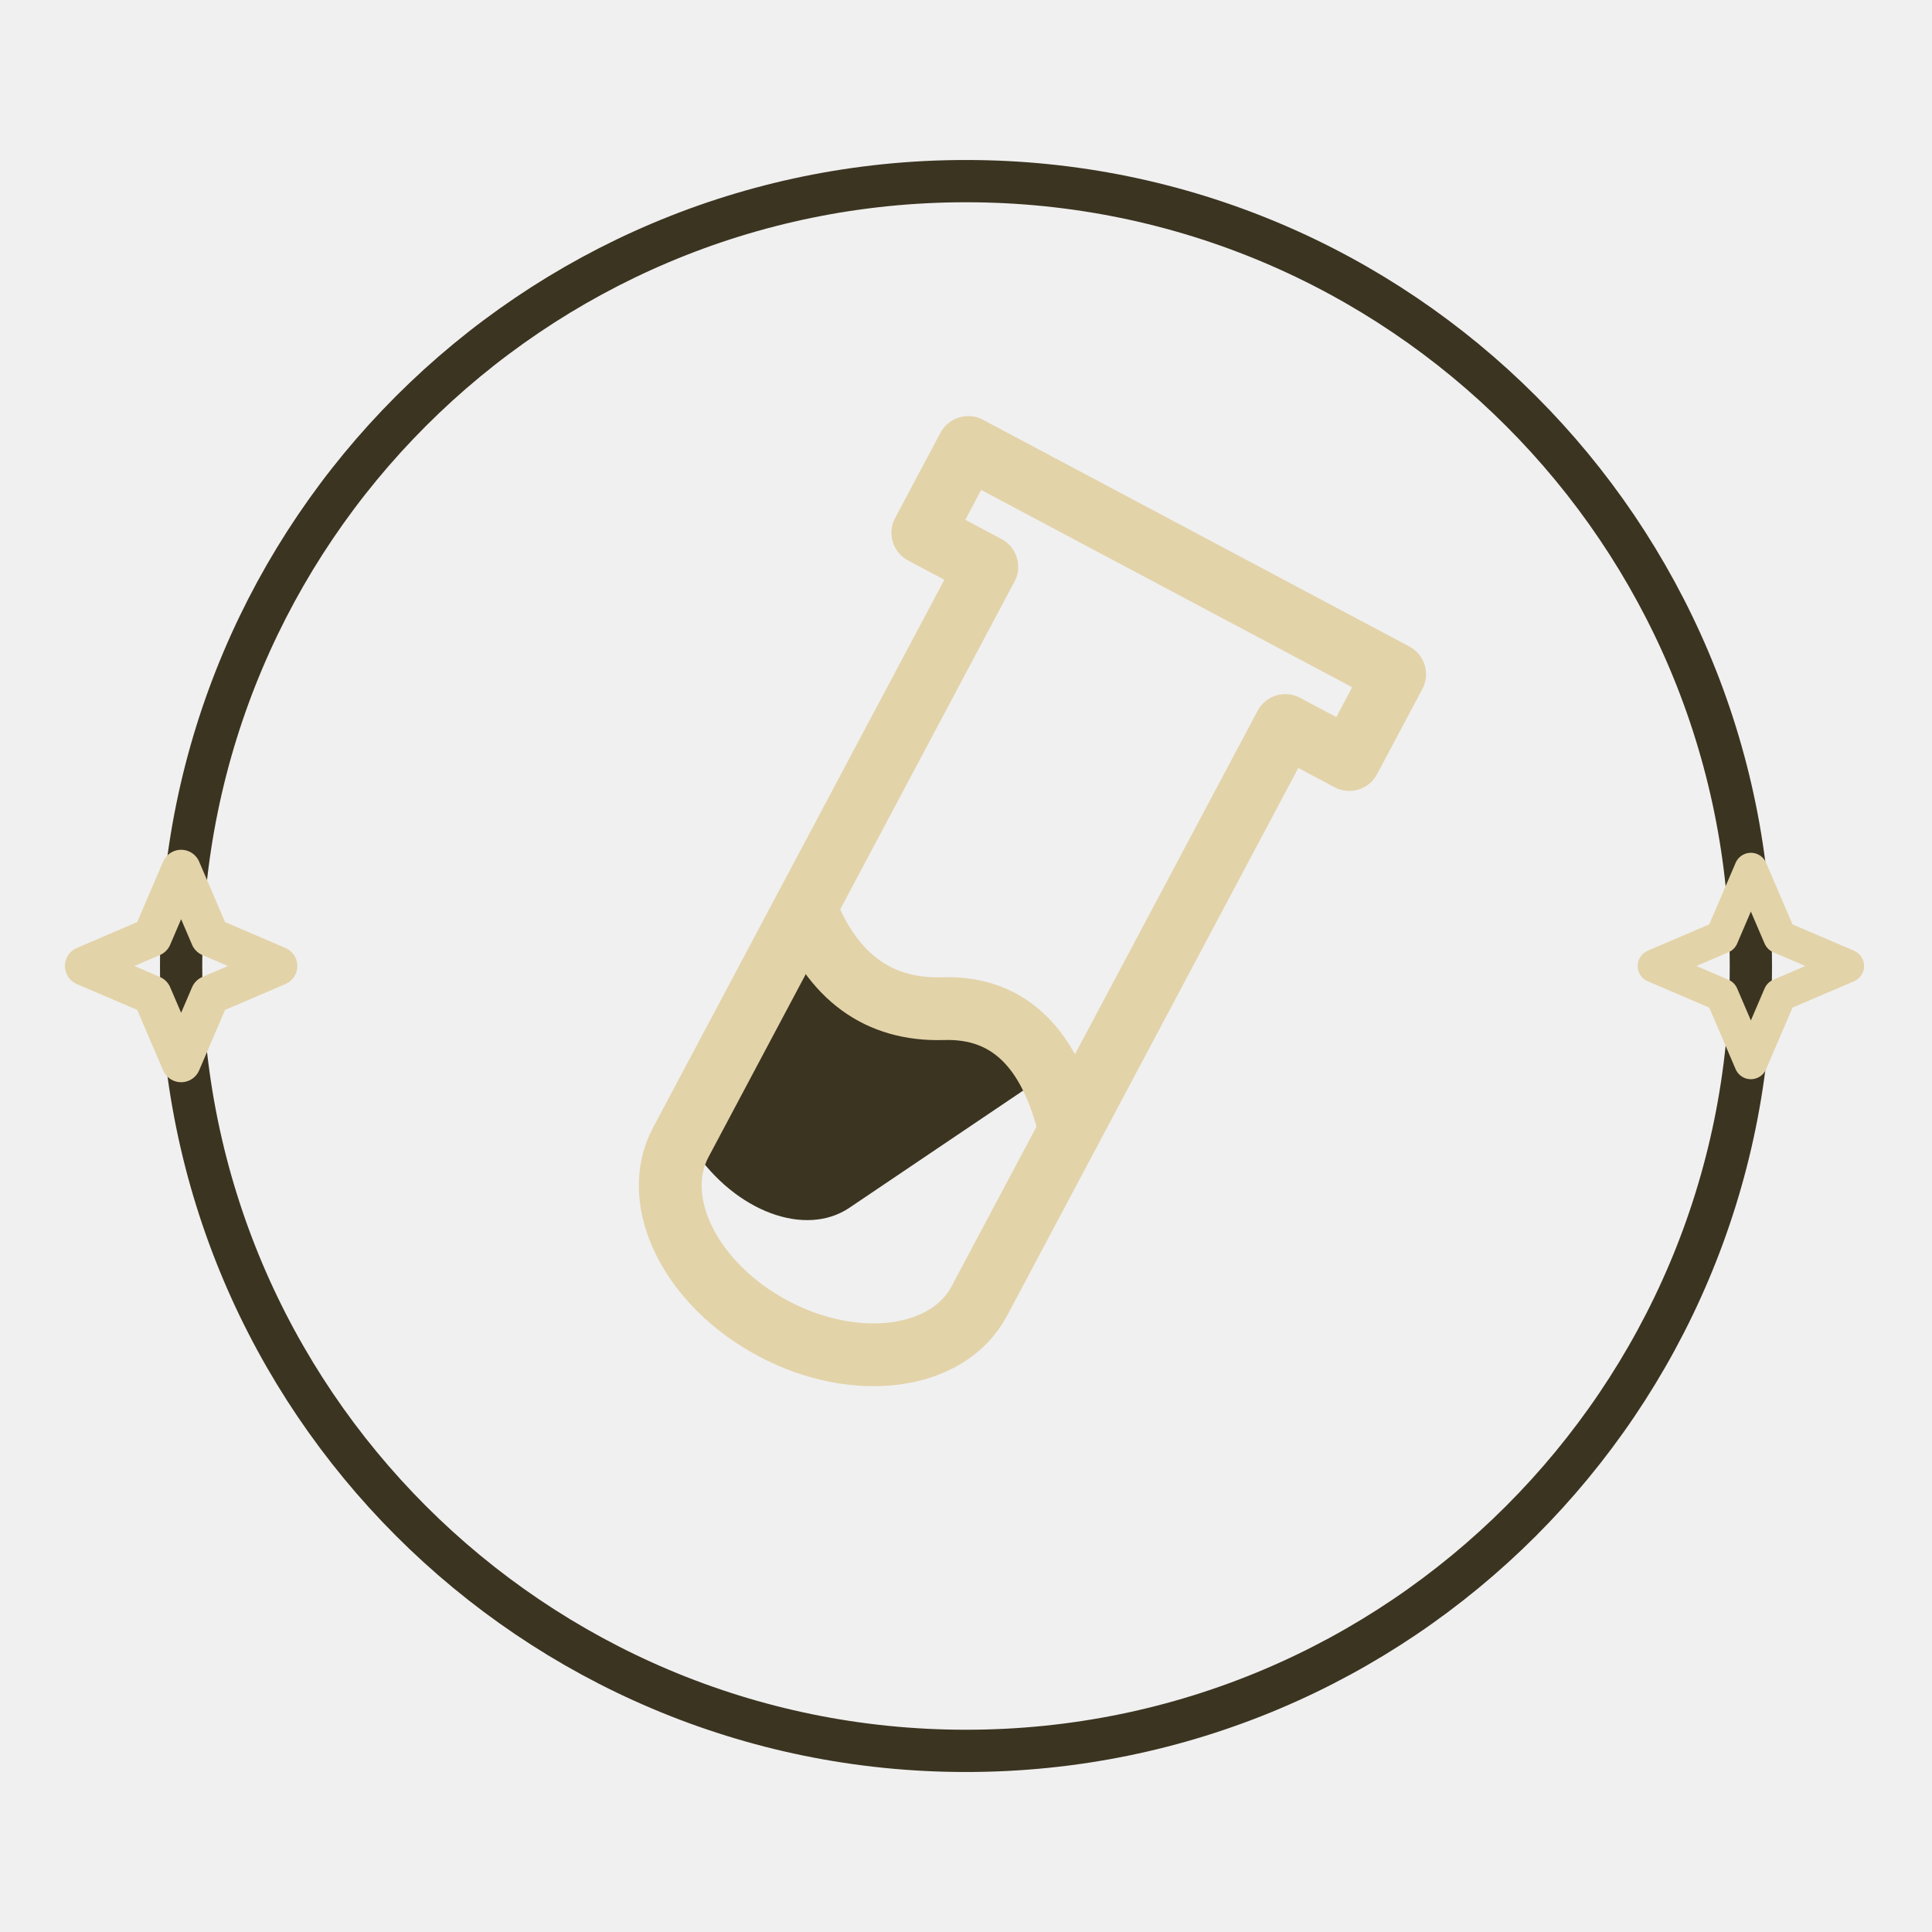
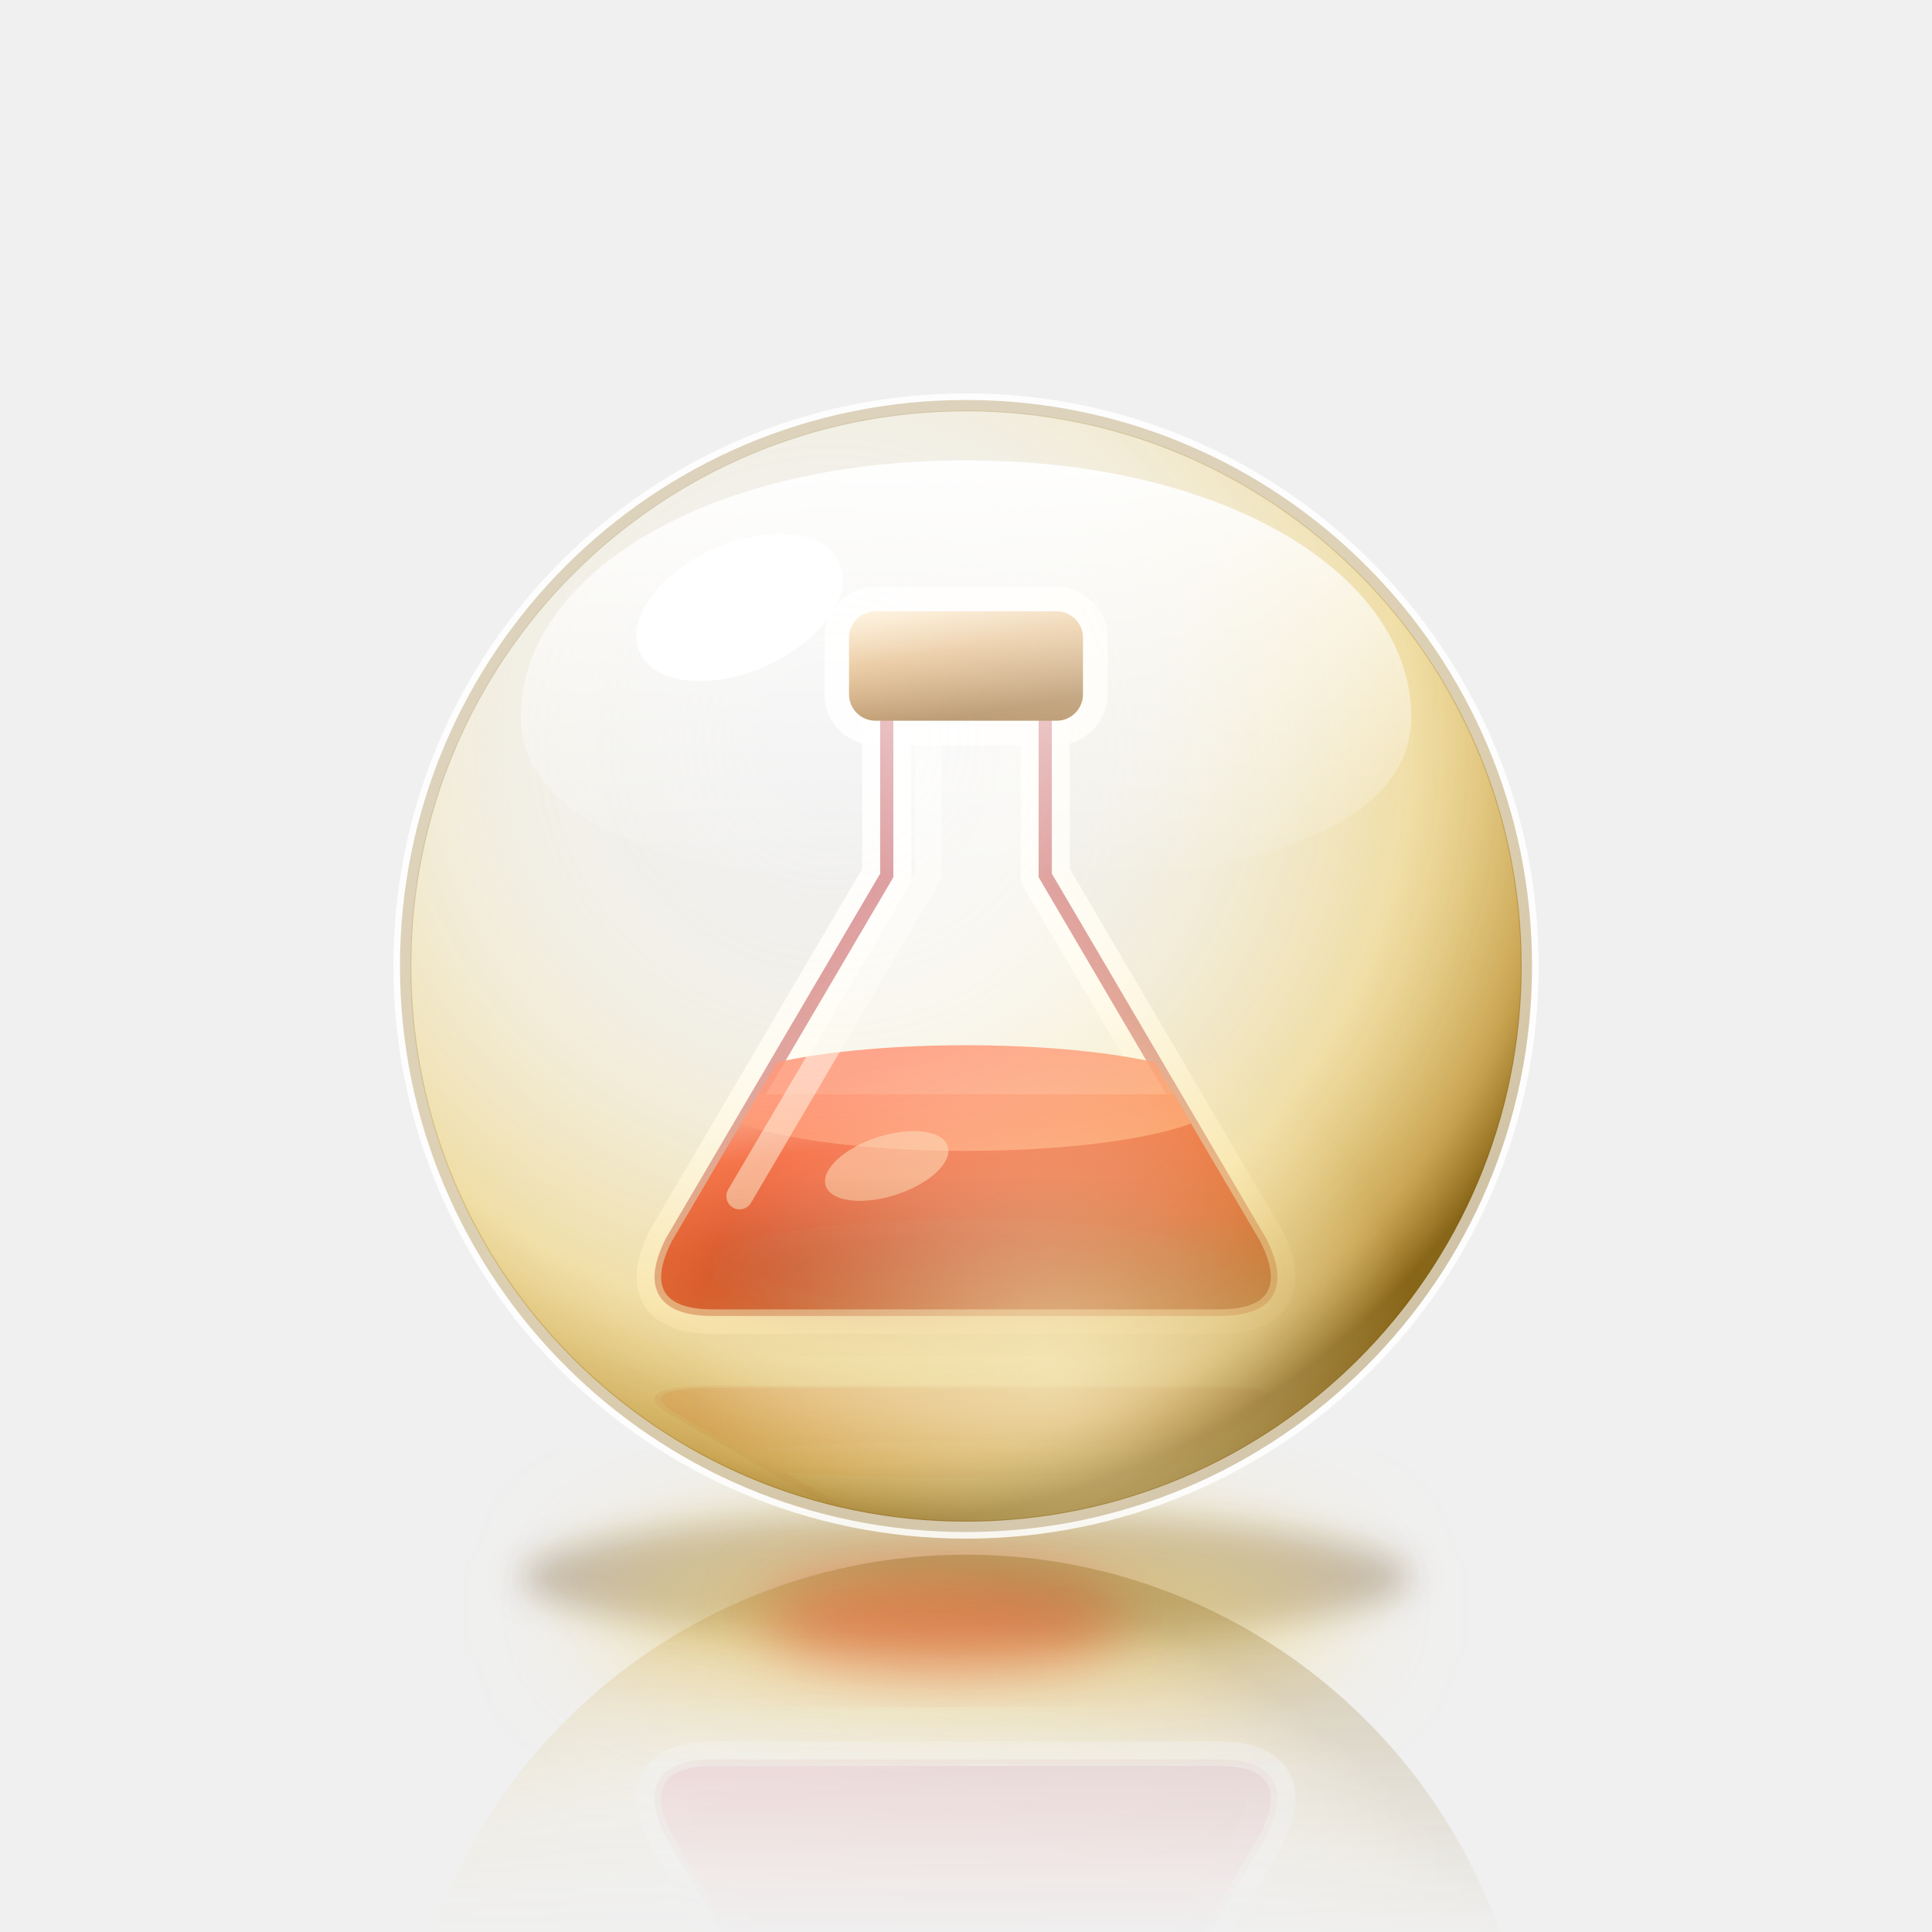
- <svg xmlns="http://www.w3.org/2000/svg" width="64" height="64" viewBox="0 0 64 64">
-   <path d="M32 6a26 26 0 1 1 0 52 26 26 0 0 1 0-52z" fill="none" stroke="#3b3421" stroke-width="1.4" />
+ <svg xmlns="http://www.w3.org/2000/svg" xmlns:xlink="http://www.w3.org/1999/xlink" viewBox="0 0 1024 1024" width="1024" height="1024">
  <defs>
-     <clipPath id="lq">
-       <path d="M22 13h20v4h-3v27a7 5 0 0 1-14 0V17h-3z" transform="rotate(28 32 32) translate(32 32) scale(0.8) translate(-32 -32)" />
+     <clipPath id="orbClip">
+       <circle cx="512" cy="512" r="300" />
    </clipPath>
+     <radialGradient id="glassBody" cx="38%" cy="30%" r="70%">
+       <stop offset="0" stop-color="#ffffff" stop-opacity="0" />
+       <stop offset="42%" stop-color="#ffe89a" stop-opacity=".14" />
+       <stop offset="74%" stop-color="#f0c02e" stop-opacity=".38" />
+       <stop offset="92%" stop-color="#b8830a" stop-opacity=".68" />
+       <stop offset="100%" stop-color="#7d5600" stop-opacity=".9" />
+     </radialGradient>
+     <radialGradient id="innerLight" cx="58%" cy="86%" r="46%">
+       <stop offset="0" stop-color="#fff6d0" stop-opacity=".6" />
+       <stop offset="70%" stop-color="#fff6d0" stop-opacity="0" />
+     </radialGradient>
+     <linearGradient id="spec3" x1="0" y1="0" x2="0" y2="1">
+       <stop offset="0" stop-color="#ffffff" stop-opacity=".95" />
+       <stop offset="100%" stop-color="#ffffff" stop-opacity="0" />
+     </linearGradient>
+     <linearGradient id="note3" x1="0" y1="0" x2="0.4" y2="1">
+       <stop offset="0" stop-color="#ffc9bd" />
+       <stop offset="28%" stop-color="#f4553f" />
+       <stop offset="68%" stop-color="#cf1f22" stop-opacity="1" />
+       <stop offset="100%" stop-color="#8a0d14" />
+     </linearGradient>
+     <linearGradient id="cork3" x1="0" y1="0" x2="0.4" y2="1">
+       <stop offset="0" stop-color="#ffe3b0" />
+       <stop offset="45%" stop-color="#d79a4e" />
+       <stop offset="100%" stop-color="#8f5a1c" />
+     </linearGradient>
+     <linearGradient id="fade3" x1="0" y1="0" x2="0" y2="1">
+       <stop offset="0" stop-color="#ffffff" stop-opacity=".32" />
+       <stop offset="70%" stop-color="#ffffff" stop-opacity="0" />
+     </linearGradient>
+     <mask id="refl3">
+       <rect x="0" y="820" width="1024" height="300" fill="url(#fade3)" />
+     </mask>
+     <filter id="blur3" x="-40%" y="-40%" width="180%" height="180%">
+       <feGaussianBlur stdDeviation="9" />
+     </filter>
+     <filter id="blur3b" x="-40%" y="-40%" width="180%" height="180%">
+       <feGaussianBlur stdDeviation="30" />
+     </filter>
+     <filter id="blur3c" x="-40%" y="-40%" width="180%" height="180%">
+       <feGaussianBlur stdDeviation="16" />
+     </filter>
+     <clipPath id="flaskClip">
+       <path d="M470 384 L470 470 L356 664 Q338 700 378 700 L646 700 Q686 700 668 664 L554 470 L554 384 Z" />
+     </clipPath>
+     <g id="noteShape">
+       <path d="M470 384 L470 470 L356 664 Q338 700 378 700 L646 700 Q686 700 668 664 L554 470 L554 384 Z" fill="#ffffff" fill-opacity=".5" />
+       <path d="M470 384 L470 470 L356 664 Q338 700 378 700 L646 700 Q686 700 668 664 L554 470 L554 384 Z" fill="none" stroke="#b3212a" stroke-opacity=".45" stroke-width="7" />
+       <g clip-path="url(#flaskClip)">
+         <path d="M320 586 L704 586 L704 730 L320 730 Z" fill="url(#note3)" />
+         <ellipse cx="512" cy="588" rx="136" ry="28" fill="#ff8b74" opacity=".85" />
+       </g>
+       <rect x="450" y="330" width="124" height="58" rx="14" fill="url(#cork3)" />
+     </g>
+     <g id="noteOutline" fill="none" stroke="#ffffff" stroke-opacity=".95" stroke-width="26" stroke-linejoin="round">
+       <path d="M470 384 L470 470 L356 664 Q338 700 378 700 L646 700 Q686 700 668 664 L554 470 L554 384 Z" />
+       <rect x="450" y="330" width="124" height="58" rx="14" />
+     </g>
  </defs>
-   <path d="M25 33q3.5 3 7 1t7 2V44a7 5 0 0 1-14 0Z" transform="rotate(28 32 32) translate(32 32) scale(0.8) translate(-32 -32)" fill="#3b3421" clip-path="url(#lq)" />
-   <path d="M22 13h20v4h-3v27a7 5 0 0 1-14 0V17h-3z" fill="none" stroke="#e3d3a9" stroke-width="2.6" stroke-linecap="round" stroke-linejoin="round" transform="rotate(28 32 32) translate(32 32) scale(0.8) translate(-32 -32)" />
-   <path d="M25 33q3.5 3 7 1t7 2" fill="none" stroke="#e3d3a9" stroke-width="2.6" stroke-linecap="round" stroke-linejoin="round" transform="rotate(28 32 32) translate(32 32) scale(0.8) translate(-32 -32)" />
-   <path d="M6 28.8L6.96 31.04L9.2 32L6.96 32.96L6 35.2L5.04 32.96L2.8 32L5.04 31.04Z" fill="none" stroke="#e3d3a9" stroke-width="1.3" stroke-linejoin="round" />
-   <path d="M58 28.8L58.96 31.04L61.2 32L58.96 32.96L58 35.2L57.04 32.96L54.8 32L57.04 31.04Z" fill="none" stroke="#e3d3a9" stroke-width="1.1" stroke-linejoin="round" />
+   <ellipse cx="512" cy="836" rx="236" ry="34" fill="#5c3b0b" opacity=".3" filter="url(#blur3)" />
+   <ellipse cx="512" cy="852" rx="200" ry="46" fill="#f2cf5f" opacity=".5" filter="url(#blur3b)" />
+   <ellipse cx="500" cy="858" rx="96" ry="26" fill="#e8563f" opacity=".6" filter="url(#blur3c)" />
+   <g mask="url(#refl3)">
+     <g transform="translate(0,1636) scale(1,-1)">
+       <circle cx="512" cy="512" r="300" fill="url(#glassBody)" />
+       <use xlink:href="#noteOutline" opacity=".5" />
+       <use xlink:href="#noteShape" opacity=".7" />
+     </g>
+   </g>
+   <g clip-path="url(#orbClip)">
+     <g transform="translate(0,-6)">
+       <use xlink:href="#noteOutline" />
+       <use xlink:href="#noteShape" />
+       <path d="M492 400 L492 470 L392 640" fill="none" stroke="#ffffff" stroke-opacity=".5" stroke-width="14" stroke-linecap="round" />
+       <ellipse cx="470" cy="624" rx="34" ry="16" fill="#ffd7cb" opacity=".55" transform="rotate(-18 470 624)" />
+       <ellipse cx="512" cy="678" rx="140" ry="26" fill="#6b0710" opacity=".35" filter="url(#blur3c)" />
+     </g>
+     <g transform="translate(512,790) scale(1,-0.34) translate(-512,-540)" opacity=".22">
+       <use xlink:href="#noteShape" />
+     </g>
+     <circle cx="512" cy="512" r="300" fill="url(#glassBody)" />
+     <circle cx="512" cy="512" r="300" fill="url(#innerLight)" />
+     <path d="M262 616 A 300 300 0 0 0 762 616 A 300 262 0 0 1 262 616 Z" fill="#fffbe8" opacity=".28" filter="url(#blur3c)" />
+   </g>
+   <circle cx="512" cy="512" r="299" fill="none" stroke="#ffffff" stroke-opacity=".85" stroke-width="9" />
+   <circle cx="512" cy="512" r="297" fill="none" stroke="#7d5600" stroke-opacity=".25" stroke-width="6" />
+   <path d="M512 244 C 652 244 748 306 748 380 C 748 442 652 470 512 470 C 372 470 276 442 276 380 C 276 306 372 244 512 244 Z" fill="url(#spec3)" />
+   <ellipse cx="392" cy="322" rx="58" ry="34" fill="#ffffff" transform="rotate(-24 392 322)" />
</svg>
